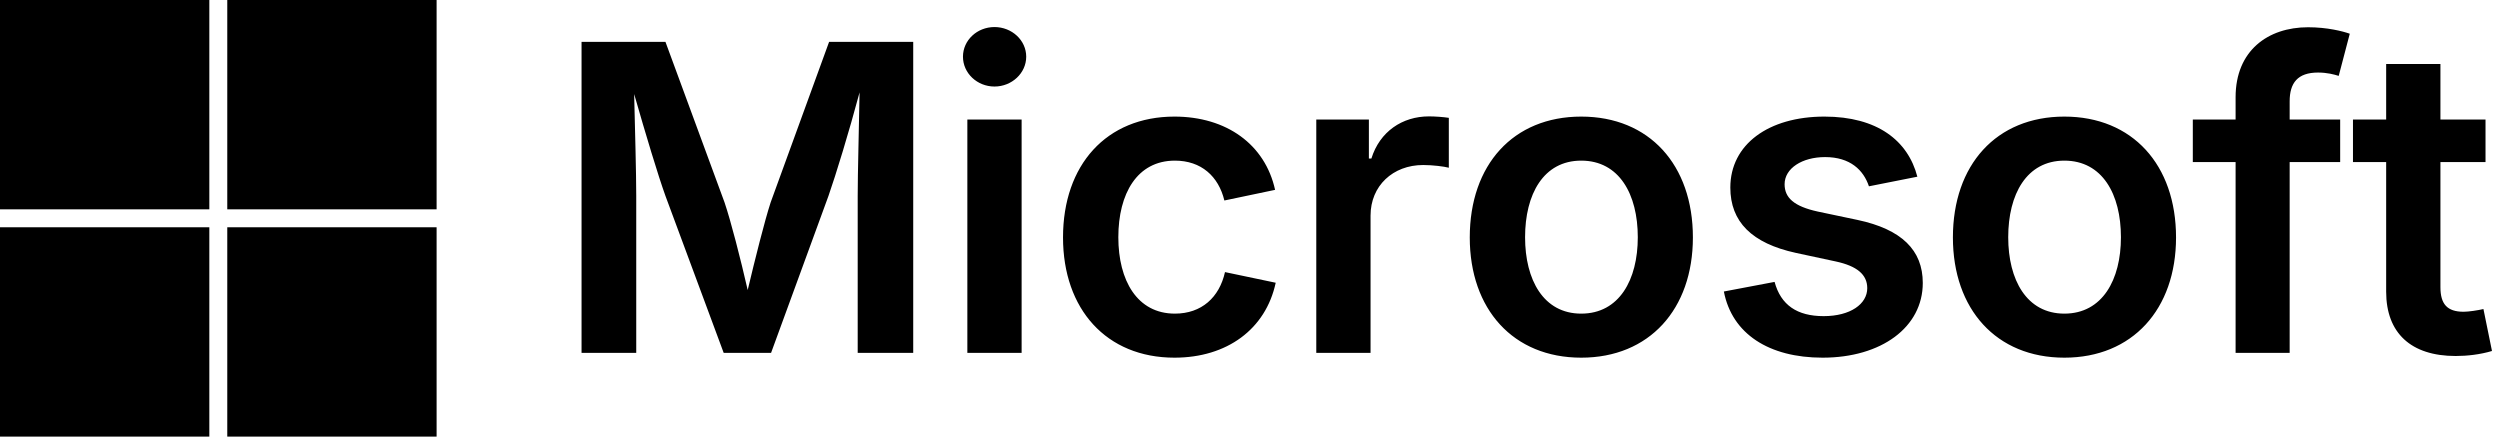
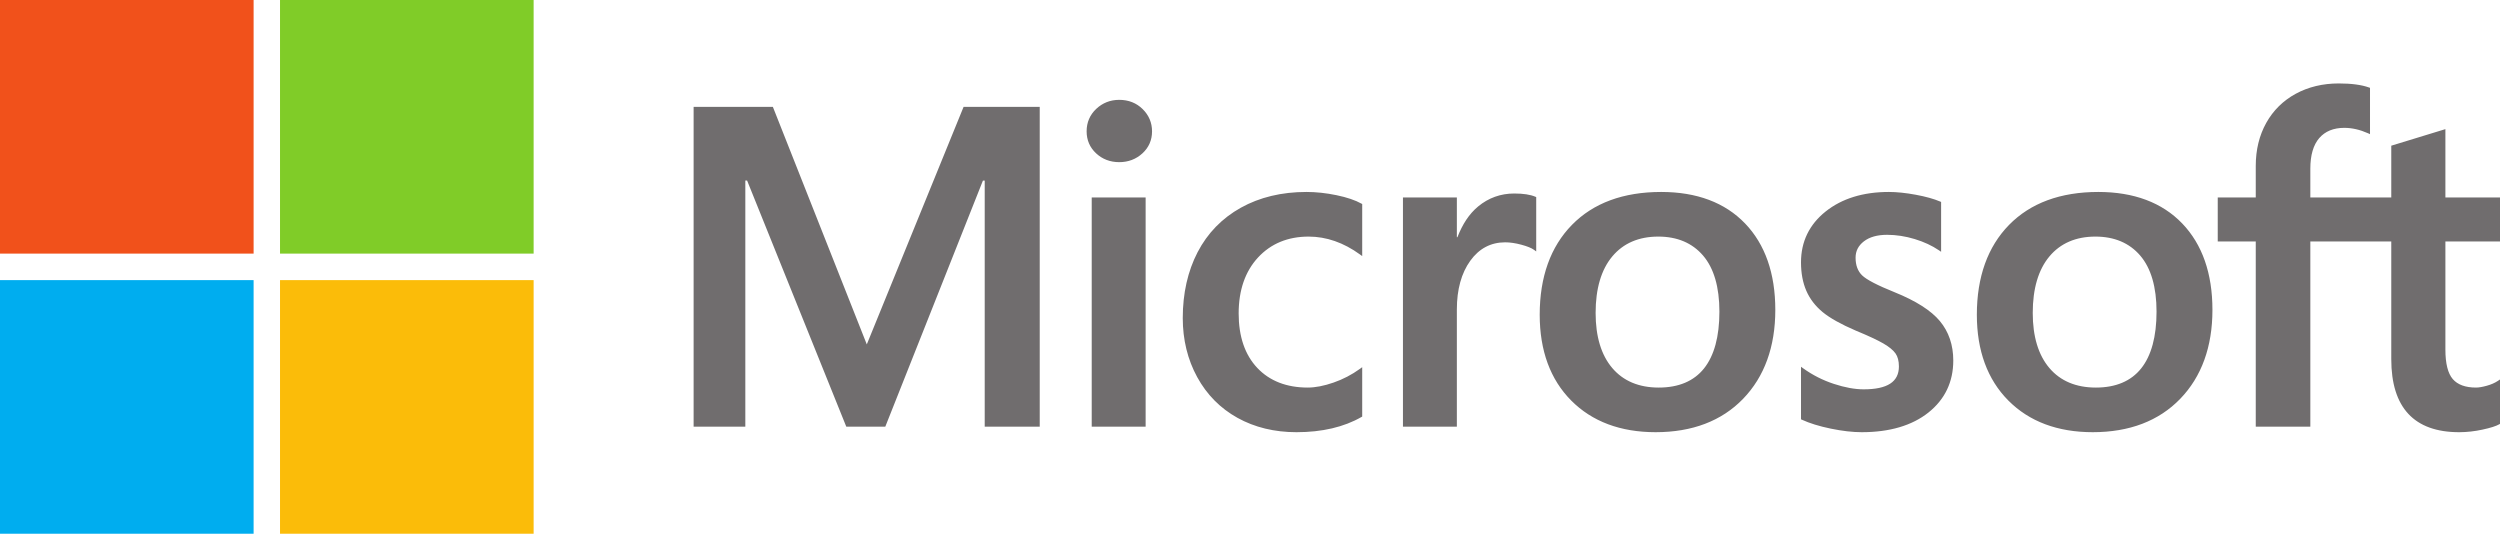
- <svg xmlns="http://www.w3.org/2000/svg" viewBox="0 0 418 73" fill="currentColor">
-   <rect x="0" y="0" width="35" height="35" />
-   <rect x="0" y="38" width="35" height="35" />
-   <rect x="38" y="0" width="35" height="35" />
-   <rect x="38" y="38" width="35" height="35" />
-   <path d="M97.235 59.0H106.379V32.756C106.379 28.812 106.169 21.623 106.03 15.725C107.949 22.426 110.043 29.37 111.264 32.756L121.001 59.0H128.923L138.521 32.756C139.742 29.266 141.941 22.111 143.721 15.446C143.616 21.623 143.407 28.882 143.407 32.756V59.0H152.69V7H138.626L128.854 33.838C127.842 36.944 126.236 43.365 125.015 48.495C123.828 43.295 122.188 36.909 121.141 33.838L111.264 7H97.235ZM161.741 59.0H170.815V19.983H161.741ZM166.278 14.468C169.174 14.468 171.583 12.235 171.583 9.478C171.583 6.721 169.174 4.522 166.278 4.522C163.381 4.522 161.008 6.721 161.008 9.478C161.008 12.235 163.381 14.468 166.278 14.468ZM196.373 59.803C205.133 59.803 211.624 55.056 213.299 47.274L204.819 45.494C203.877 49.717 200.91 52.439 196.443 52.439C190.126 52.439 186.985 46.89 186.985 39.666C186.985 32.372 190.126 26.858 196.443 26.858C200.84 26.858 203.737 29.475 204.714 33.523L213.195 31.744C211.519 24.136 205.063 19.494 196.373 19.494C184.996 19.494 177.737 27.556 177.737 39.701C177.737 51.706 184.996 59.803 196.373 59.803ZM220.082 59.0H229.156V36.036C229.156 31.081 232.89 27.591 237.95 27.591C239.556 27.591 241.475 27.835 242.243 28.044V19.703C241.37 19.564 239.94 19.459 238.928 19.459C234.46 19.459 230.691 22.007 229.295 26.509H228.877V19.983H220.082ZM264.381 59.803C275.758 59.803 283.052 51.706 283.052 39.701C283.052 27.556 275.758 19.494 264.381 19.494C253.004 19.494 245.745 27.556 245.745 39.701C245.745 51.706 253.004 59.803 264.381 59.803ZM264.381 52.439C258.064 52.439 254.993 46.785 254.993 39.666C254.993 32.477 258.064 26.858 264.381 26.858C270.733 26.858 273.839 32.477 273.839 39.666C273.839 46.785 270.733 52.439 264.381 52.439ZM304.737 59.803C314.579 59.803 321.489 54.707 321.489 47.309C321.489 41.83 317.964 38.34 310.565 36.769L303.934 35.373C299.956 34.501 298.385 33.07 298.385 30.801C298.385 28.149 301.317 26.264 305.156 26.264C309.344 26.264 311.577 28.428 312.485 31.15L320.581 29.545C319.011 23.507 313.881 19.494 305.051 19.494C295.698 19.494 289.311 24.136 289.311 31.36C289.311 37.083 292.906 40.678 300.27 42.283L306.936 43.714C310.495 44.482 312.205 45.913 312.205 48.181C312.205 50.834 309.379 52.858 304.911 52.858C300.479 52.858 297.757 51.008 296.71 47.134L288.23 48.74C289.591 55.824 295.768 59.803 304.737 59.803ZM345.162 59.803C356.54 59.803 363.834 51.706 363.834 39.701C363.834 27.556 356.54 19.494 345.162 19.494C333.785 19.494 326.526 27.556 326.526 39.701C326.526 51.706 333.785 59.803 345.162 59.803ZM345.162 52.439C338.846 52.439 335.774 46.785 335.774 39.666C335.774 32.477 338.846 26.858 345.162 26.858C351.514 26.858 354.62 32.477 354.62 39.666C354.62 46.785 351.514 52.439 345.162 52.439ZM391.277 19.983H382.831V16.946C382.831 13.875 384.157 12.13 387.577 12.13C389.078 12.13 390.264 12.444 391.032 12.689L392.882 5.639C391.695 5.22 389.113 4.557 385.902 4.557C379.201 4.557 373.792 8.466 373.792 16.248V19.983H366.638V27.102H373.792V59.0H382.831V27.102H391.277ZM415.579 19.983H408.04V10.699H398.966V19.983H393.417V27.102H398.966V48.774C398.966 55.685 403.119 59.523 410.588 59.523C412.507 59.523 414.671 59.279 416.66 58.686L415.23 51.671C414.357 51.881 412.752 52.125 411.914 52.125C409.157 52.125 408.04 50.834 408.04 48.007V27.102H415.579Z" />
+ <svg xmlns="http://www.w3.org/2000/svg" viewBox="0 0 512 109.31">
+   <path fill="#706d6e" d="M512 49.449v-9.005h-11.182V26.446l-.376.115l-10.503 3.214l-.206.063v10.606h-16.577v-5.908c0-2.751.615-4.857 1.828-6.26c1.204-1.388 2.926-2.093 5.122-2.093c1.58 0 3.214.372 4.86 1.105l.412.184V17.99l-.194-.07c-1.535-.553-3.623-.83-6.21-.83c-3.262 0-6.225.709-8.81 2.116s-4.62 3.419-6.045 5.976c-1.42 2.554-2.14 5.503-2.14 8.767v6.496h-7.786v9.005h7.786v37.933h11.177V49.449h16.577v24.106c0 9.928 4.682 14.96 13.918 14.96a22.8 22.8 0 0 0 4.746-.528c1.66-.357 2.79-.714 3.456-1.095l.147-.087v-9.088l-.454.301c-.607.405-1.362.735-2.248.98c-.89.25-1.633.376-2.208.376c-2.164 0-3.764-.583-4.758-1.734c-1.004-1.16-1.514-3.191-1.514-6.031v-22.16zm-82.768 29.926c-4.057 0-7.255-1.346-9.51-3.995c-2.267-2.664-3.417-6.46-3.417-11.285c0-4.977 1.15-8.872 3.419-11.583c2.255-2.692 5.423-4.059 9.417-4.059c3.875 0 6.96 1.305 9.17 3.882c2.221 2.589 3.348 6.453 3.348 11.488c0 5.097-1.06 9.013-3.15 11.632c-2.075 2.6-5.196 3.92-9.277 3.92m.498-40.062c-7.74 0-13.888 2.268-18.27 6.741c-4.381 4.474-6.602 10.664-6.602 18.402c0 7.349 2.168 13.26 6.444 17.567s10.096 6.49 17.295 6.49c7.503 0 13.528-2.299 17.91-6.834c4.38-4.53 6.6-10.662 6.6-18.22c0-7.463-2.083-13.418-6.192-17.696c-4.112-4.28-9.895-6.45-17.185-6.45m-42.894 0c-5.265 0-9.62 1.347-12.947 4.002c-3.346 2.671-5.044 6.175-5.044 10.414c0 2.203.366 4.16 1.088 5.82c.725 1.666 1.848 3.132 3.34 4.363c1.48 1.221 3.765 2.5 6.794 3.8c2.545 1.048 4.444 1.935 5.65 2.633c1.179.685 2.016 1.373 2.488 2.043c.459.655.692 1.553.692 2.66c0 3.154-2.361 4.688-7.22 4.688c-1.803 0-3.859-.376-6.111-1.118a23 23 0 0 1-6.257-3.173l-.464-.332v10.76l.17.08c1.582.73 3.576 1.345 5.926 1.83c2.346.484 4.476.731 6.328.731c5.713 0 10.314-1.353 13.67-4.024c3.38-2.69 5.092-6.275 5.092-10.662c0-3.163-.922-5.877-2.74-8.065c-1.803-2.17-4.935-4.163-9.303-5.924c-3.48-1.397-5.71-2.556-6.629-3.446c-.887-.86-1.337-2.076-1.337-3.615c0-1.366.556-2.459 1.697-3.345c1.15-.89 2.75-1.343 4.756-1.343c1.863 0 3.768.294 5.663.87c1.894.577 3.556 1.35 4.945 2.294l.456.312V41.358l-.175-.075c-1.28-.55-2.97-1.02-5.02-1.4c-2.044-.378-3.897-.57-5.508-.57m-47.13 40.062c-4.056 0-7.255-1.346-9.509-3.995c-2.268-2.664-3.415-6.46-3.415-11.285c0-4.977 1.148-8.872 3.418-11.583c2.253-2.692 5.42-4.059 9.416-4.059c3.875 0 6.96 1.305 9.17 3.882c2.221 2.589 3.348 6.453 3.348 11.488c0 5.097-1.06 9.013-3.15 11.632c-2.076 2.6-5.196 3.92-9.278 3.92m.499-40.062c-7.742 0-13.89 2.268-18.27 6.741c-4.38 4.474-6.603 10.664-6.603 18.402c0 7.352 2.17 13.26 6.445 17.567s10.095 6.49 17.296 6.49c7.5 0 13.528-2.299 17.91-6.834c4.379-4.53 6.6-10.662 6.6-18.22c0-7.463-2.084-13.418-6.194-17.696c-4.113-4.28-9.895-6.45-17.184-6.45m-41.84 9.26v-8.129h-11.041v46.937h11.04V63.37c0-4.083.926-7.437 2.753-9.97c1.803-2.503 4.207-3.772 7.14-3.772c.995 0 2.111.164 3.32.489c1.197.322 2.064.672 2.575 1.04l.464.337v-11.13l-.18-.077c-1.027-.437-2.482-.657-4.322-.657c-2.775 0-5.258.891-7.384 2.646c-1.867 1.543-3.217 3.659-4.248 6.297zm-30.813-9.26c-5.065 0-9.584 1.087-13.427 3.228c-3.85 2.145-6.829 5.21-8.855 9.105c-2.017 3.887-3.041 8.427-3.041 13.49c0 4.434.993 8.504 2.955 12.09c1.964 3.593 4.744 6.404 8.262 8.354c3.514 1.947 7.575 2.934 12.07 2.934c5.247 0 9.727-1.049 13.32-3.117l.144-.084V75.198l-.463.339a20.8 20.8 0 0 1-5.402 2.812c-1.952.681-3.73 1.025-5.29 1.025c-4.333 0-7.81-1.355-10.335-4.027c-2.53-2.677-3.813-6.434-3.813-11.163c0-4.758 1.338-8.612 3.974-11.457c2.629-2.835 6.113-4.273 10.356-4.273c3.629 0 7.165 1.229 10.51 3.656l.463.336V41.788l-.149-.084c-1.26-.705-2.976-1.287-5.108-1.728c-2.122-.44-4.198-.663-6.171-.663m-32.927 1.131h-11.042v46.937h11.042zm-5.408-19.995c-1.817 0-3.402.619-4.704 1.844c-1.308 1.23-1.972 2.778-1.972 4.604c0 1.798.656 3.317 1.95 4.514c1.287 1.193 2.877 1.798 4.726 1.798c1.848 0 3.444-.605 4.746-1.796c1.31-1.199 1.975-2.718 1.975-4.516c0-1.762-.647-3.295-1.921-4.554c-1.273-1.257-2.889-1.894-4.8-1.894m-27.548 16.533V87.38h11.268V21.886h-15.595l-19.823 48.647l-19.236-48.647h-16.23v65.495h10.589V36.977h.364l20.313 50.404h7.99l19.996-50.4z" />
+   <path fill="#f1511b" d="M51.939 51.939H0V0h51.939z" />
+   <path fill="#80cc28" d="M109.287 51.939H57.348V0h51.939z" />
+   <path fill="#00adef" d="M51.938 109.307H0V57.368h51.938z" />
+   <path fill="#fbbc09" d="M109.287 109.307H57.348V57.368h51.939z" />
</svg>
